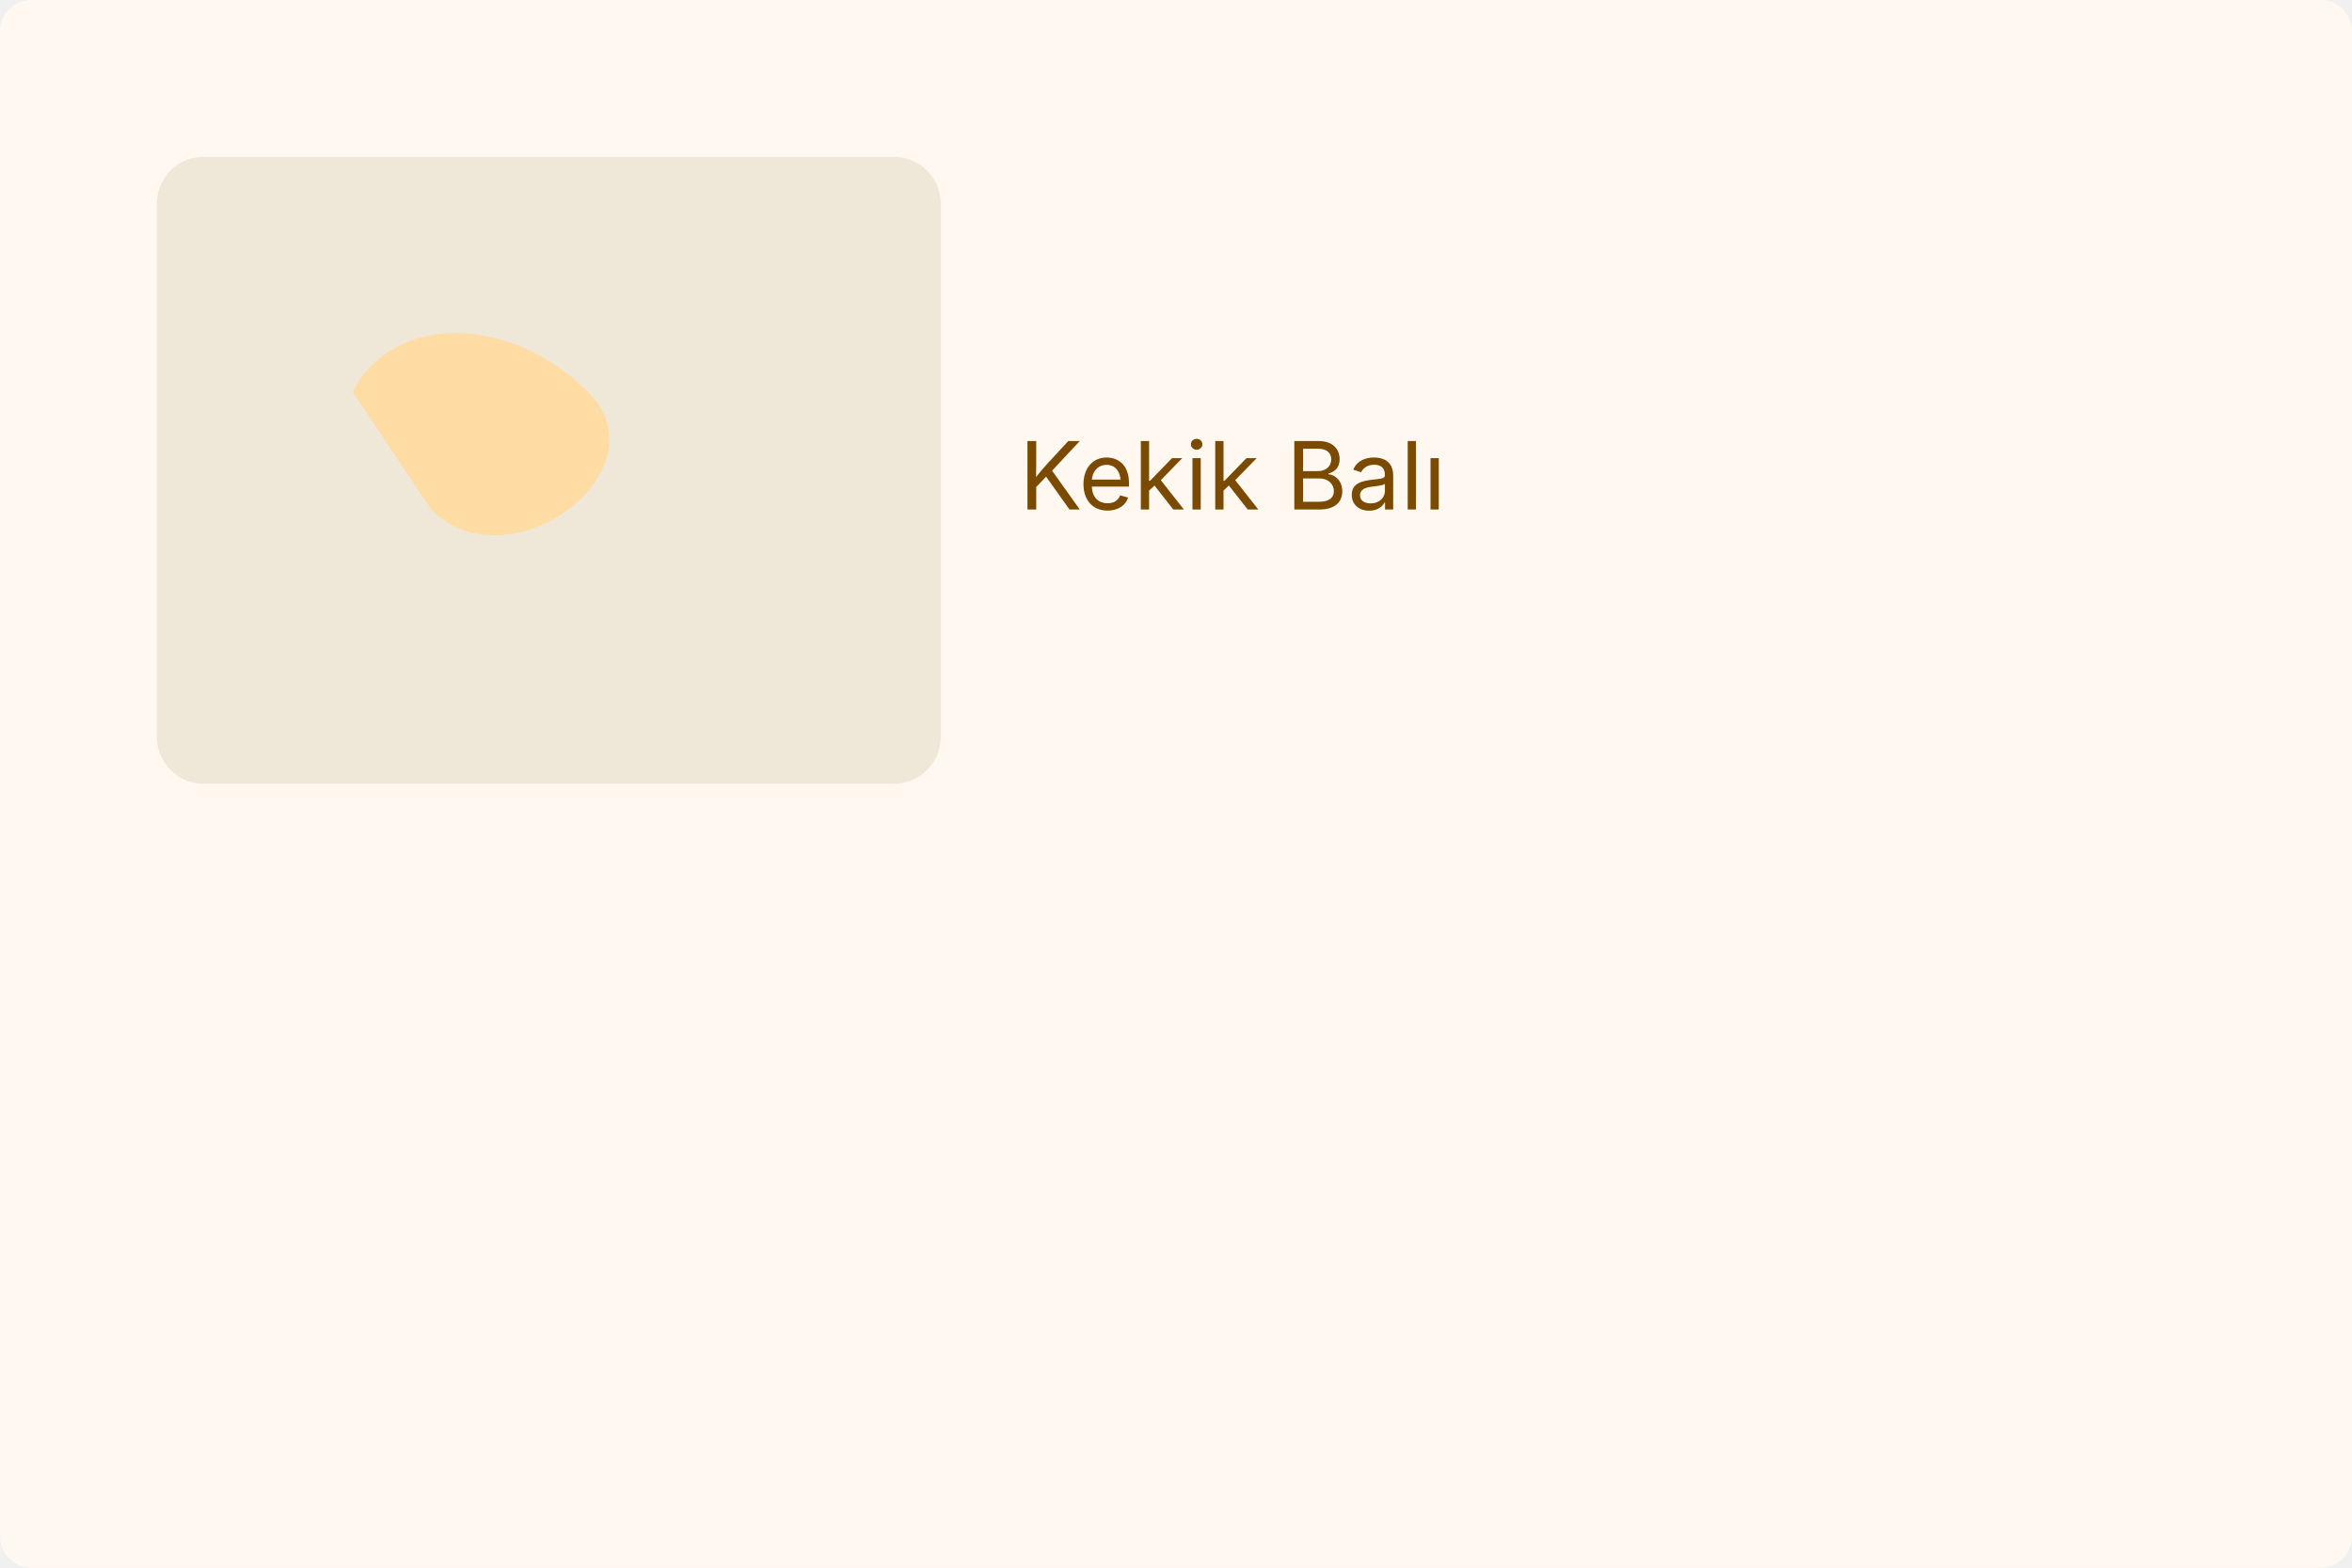
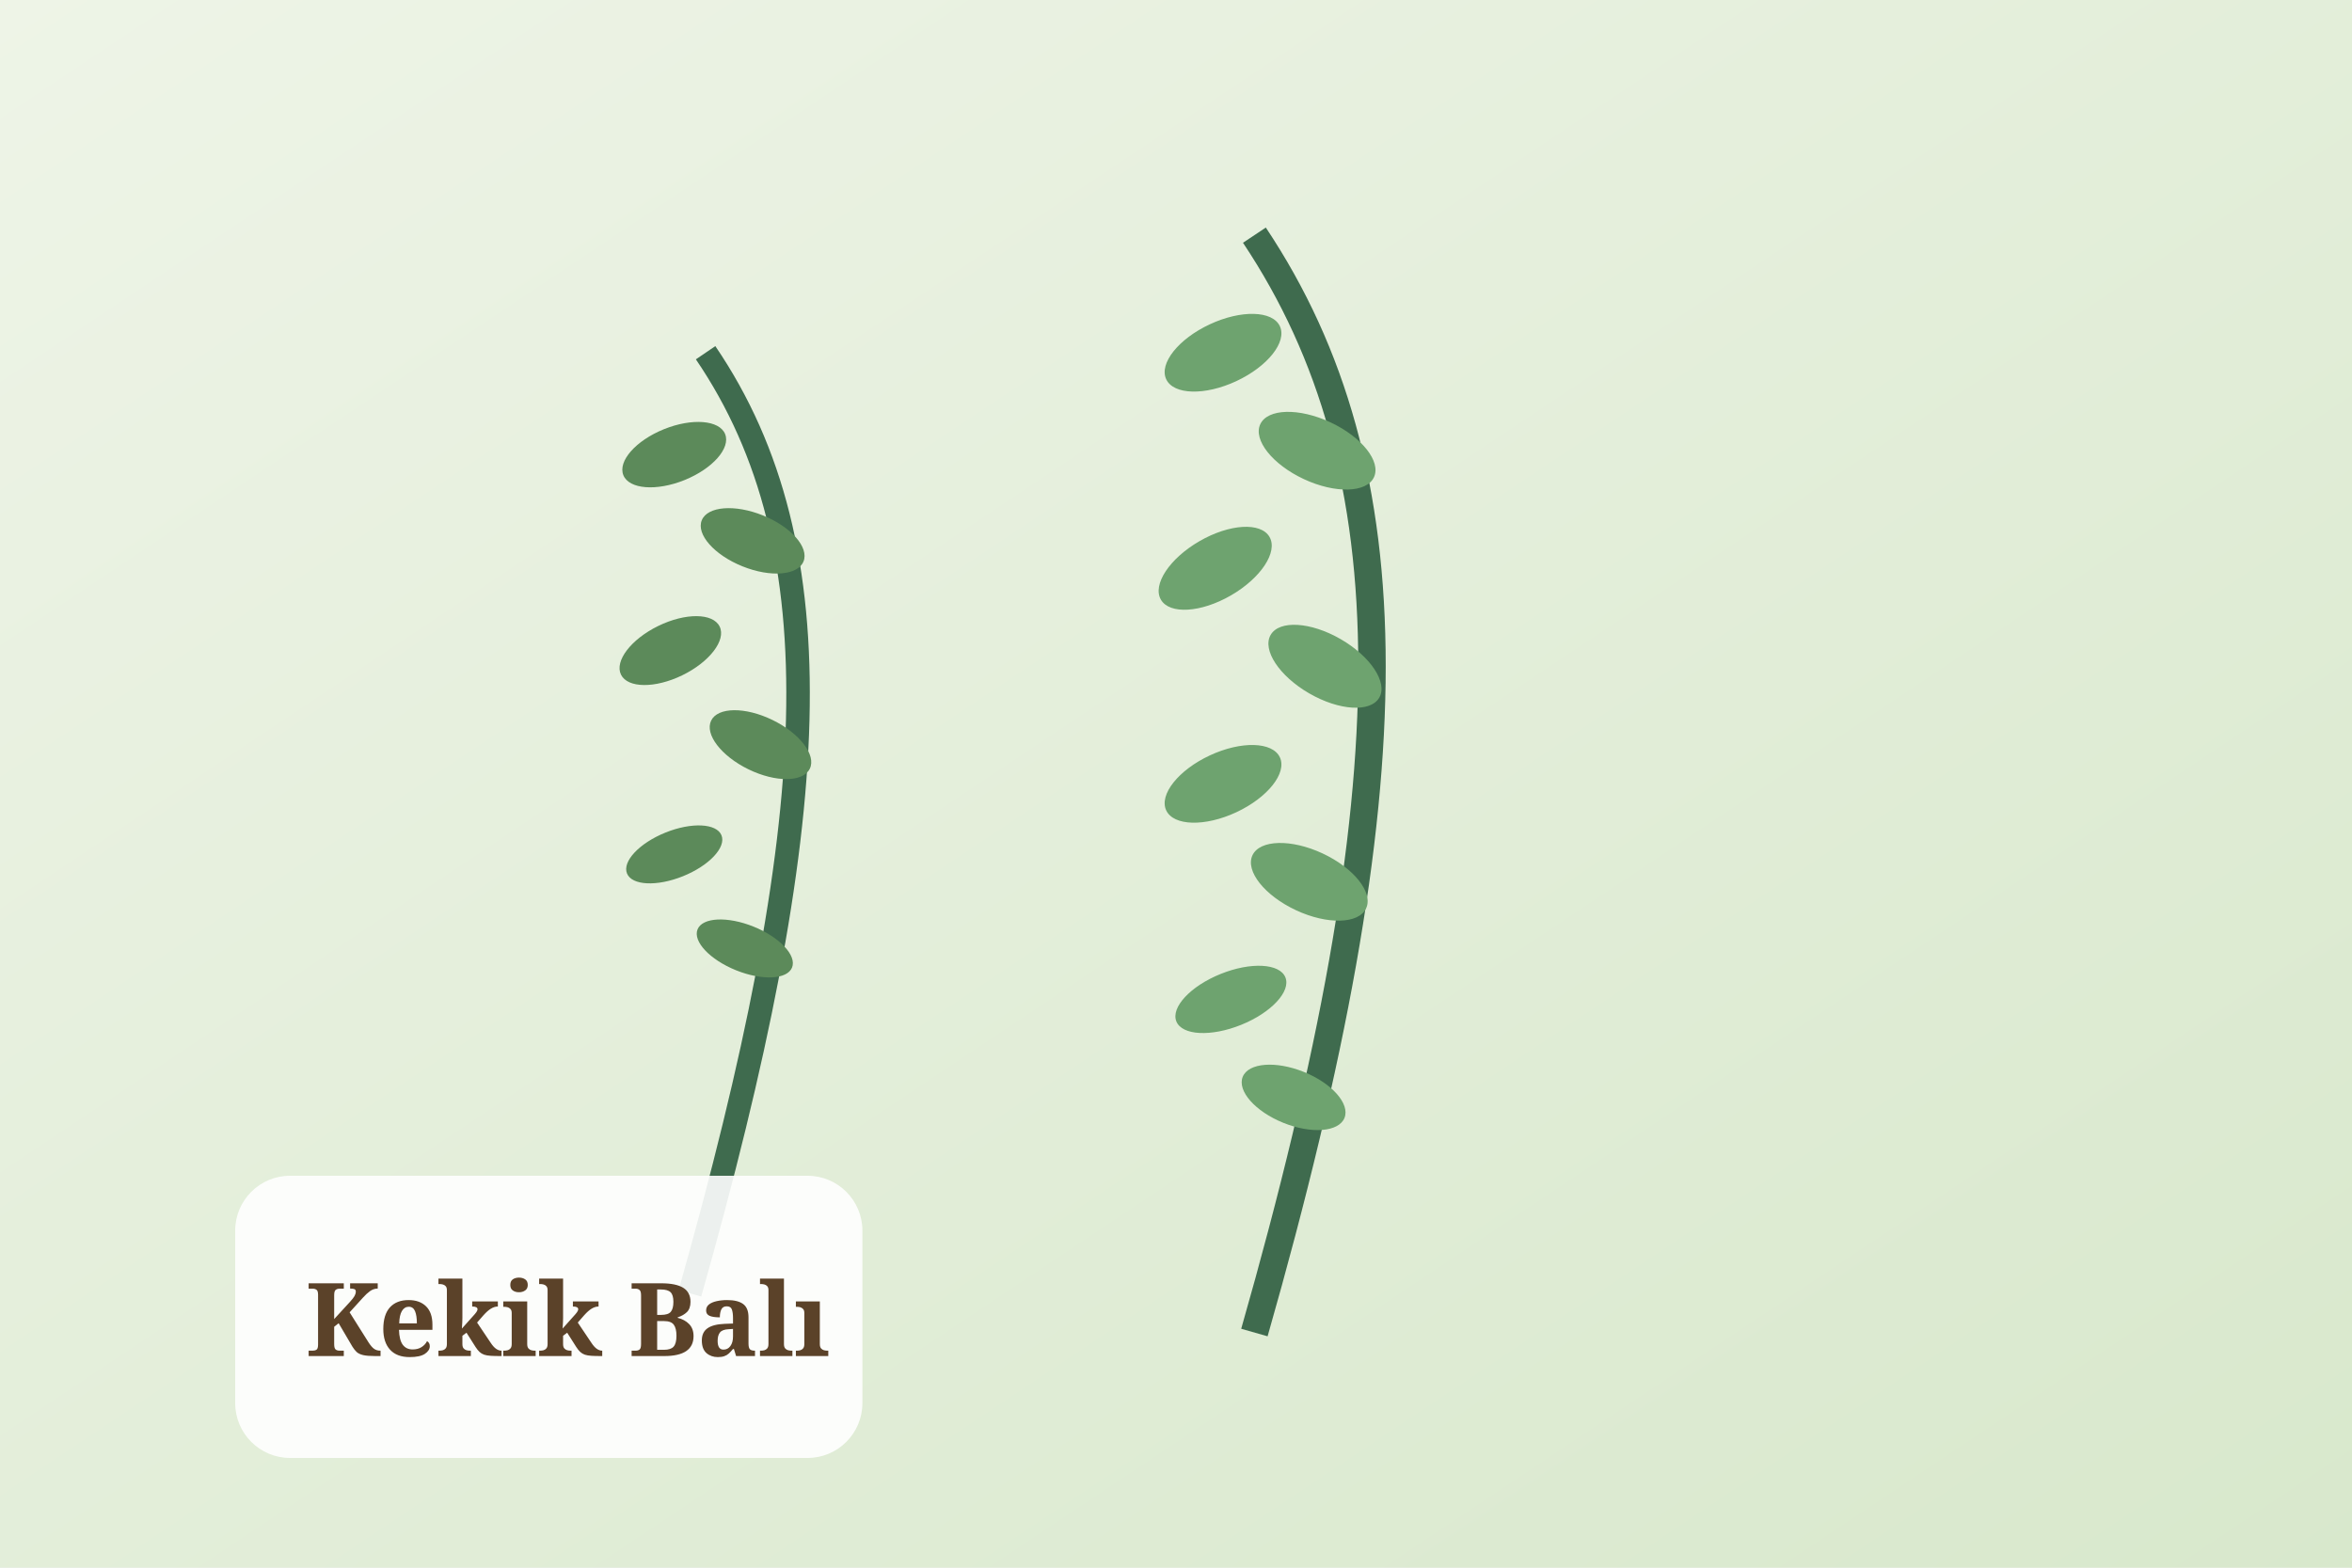
<svg xmlns="http://www.w3.org/2000/svg" viewBox="0 0 600 400">
-   <rect width="600" height="400" rx="8" fill="#fff8f0" />
-   <g transform="translate(40,40)">
-     <rect width="200" height="160" rx="12" fill="#efe7d8" />
-     <g transform="translate(30,20)">
-       <path d="M20 40 C30 20 60 20 80 40 C100 60 60 90 40 70 Z" fill="#ffdca3" />
+   <defs>
+     <linearGradient id="thymeBg" x1="0" x2="1" y1="0" y2="1">
+       <stop offset="0" stop-color="#eef4e7" />
+       <stop offset="1" stop-color="#d8e8cc" />
+     </linearGradient>
+   </defs>
+   <rect width="600" height="400" fill="url(#thymeBg)" />
+   <g transform="translate(320,60)">
+     <path d="M0,0 C40,60 40,140 0,280" stroke="#3f6b4e" stroke-width="7" fill="none" />
+     <g fill="#6ea36f">
+       <ellipse cx="-8" cy="30" rx="16" ry="8" transform="rotate(-25 -8 30)" />
+       <ellipse cx="16" cy="55" rx="16" ry="8" transform="rotate(25 16 55)" />
+       <ellipse cx="-10" cy="85" rx="16" ry="8" transform="rotate(-30 -10 85)" />
+       <ellipse cx="18" cy="110" rx="16" ry="8" transform="rotate(30 18 110)" />
+       <ellipse cx="-8" cy="140" rx="16" ry="8" transform="rotate(-25 -8 140)" />
+       <ellipse cx="14" cy="165" rx="16" ry="8" transform="rotate(25 14 165)" />
+       <ellipse cx="-6" cy="195" rx="15" ry="7" transform="rotate(-22 -6 195)" />
+       <ellipse cx="10" cy="220" rx="14" ry="7" transform="rotate(22 10 220)" />
    </g>
-     <text x="220" y="90" font-family="Inter, sans-serif" font-size="24" fill="#7a4a00">Kekik Balı</text>
+   </g>
+   <g transform="translate(180,90)">
+     <path d="M0,0 C34,50 30,120 -4,240" stroke="#3f6b4e" stroke-width="6" fill="none" />
+     <g fill="#5c8a5a">
+       <ellipse cx="-8" cy="26" rx="14" ry="7" transform="rotate(-22 -8 26)" />
+       <ellipse cx="12" cy="48" rx="14" ry="7" transform="rotate(22 12 48)" />
+       <ellipse cx="-9" cy="76" rx="14" ry="7" transform="rotate(-26 -9 76)" />
+       <ellipse cx="14" cy="100" rx="14" ry="7" transform="rotate(26 14 100)" />
+       <ellipse cx="-8" cy="128" rx="13" ry="6" transform="rotate(-22 -8 128)" />
+       <ellipse cx="10" cy="152" rx="13" ry="6" transform="rotate(22 10 152)" />
+     </g>
+   </g>
+   <g transform="translate(60,300)">
+     <rect x="0" y="0" width="160" height="72" rx="14" fill="#ffffff" opacity="0.9" />
+     <text x="18" y="46" font-family="Merriweather, serif" font-size="26" font-weight="700" fill="#5b4229">Kekik Balı</text>
  </g>
</svg>
